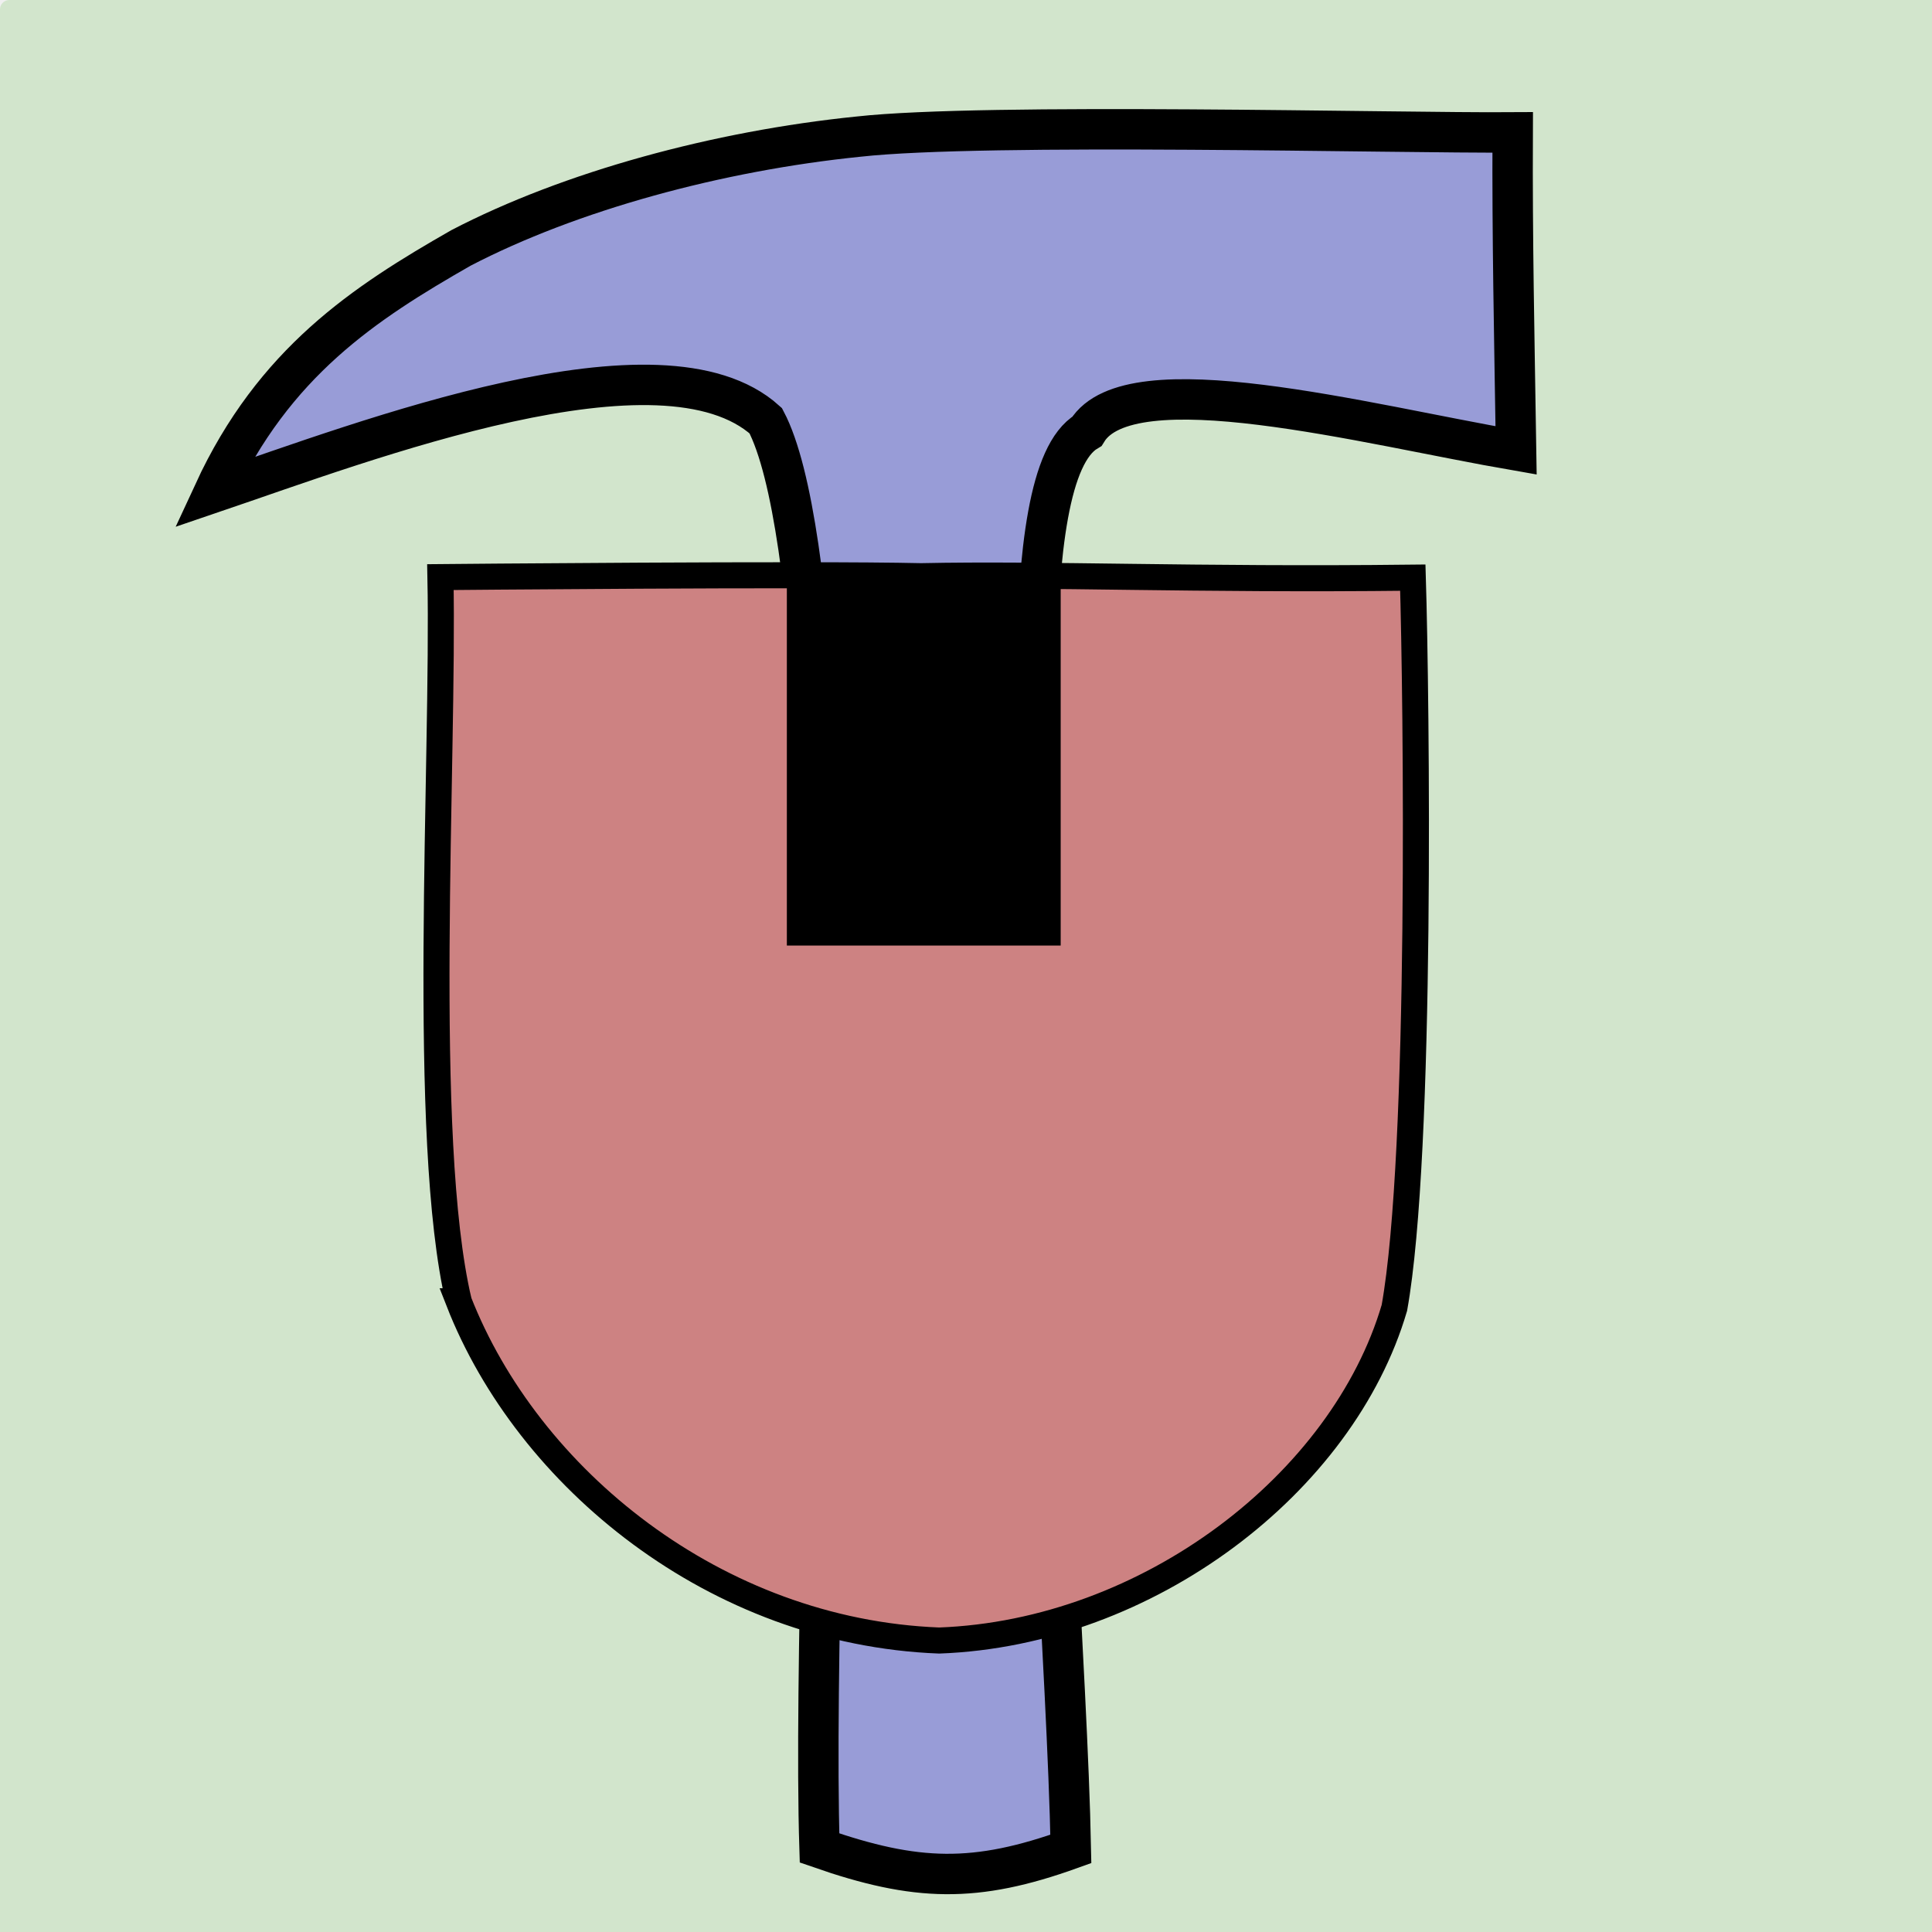
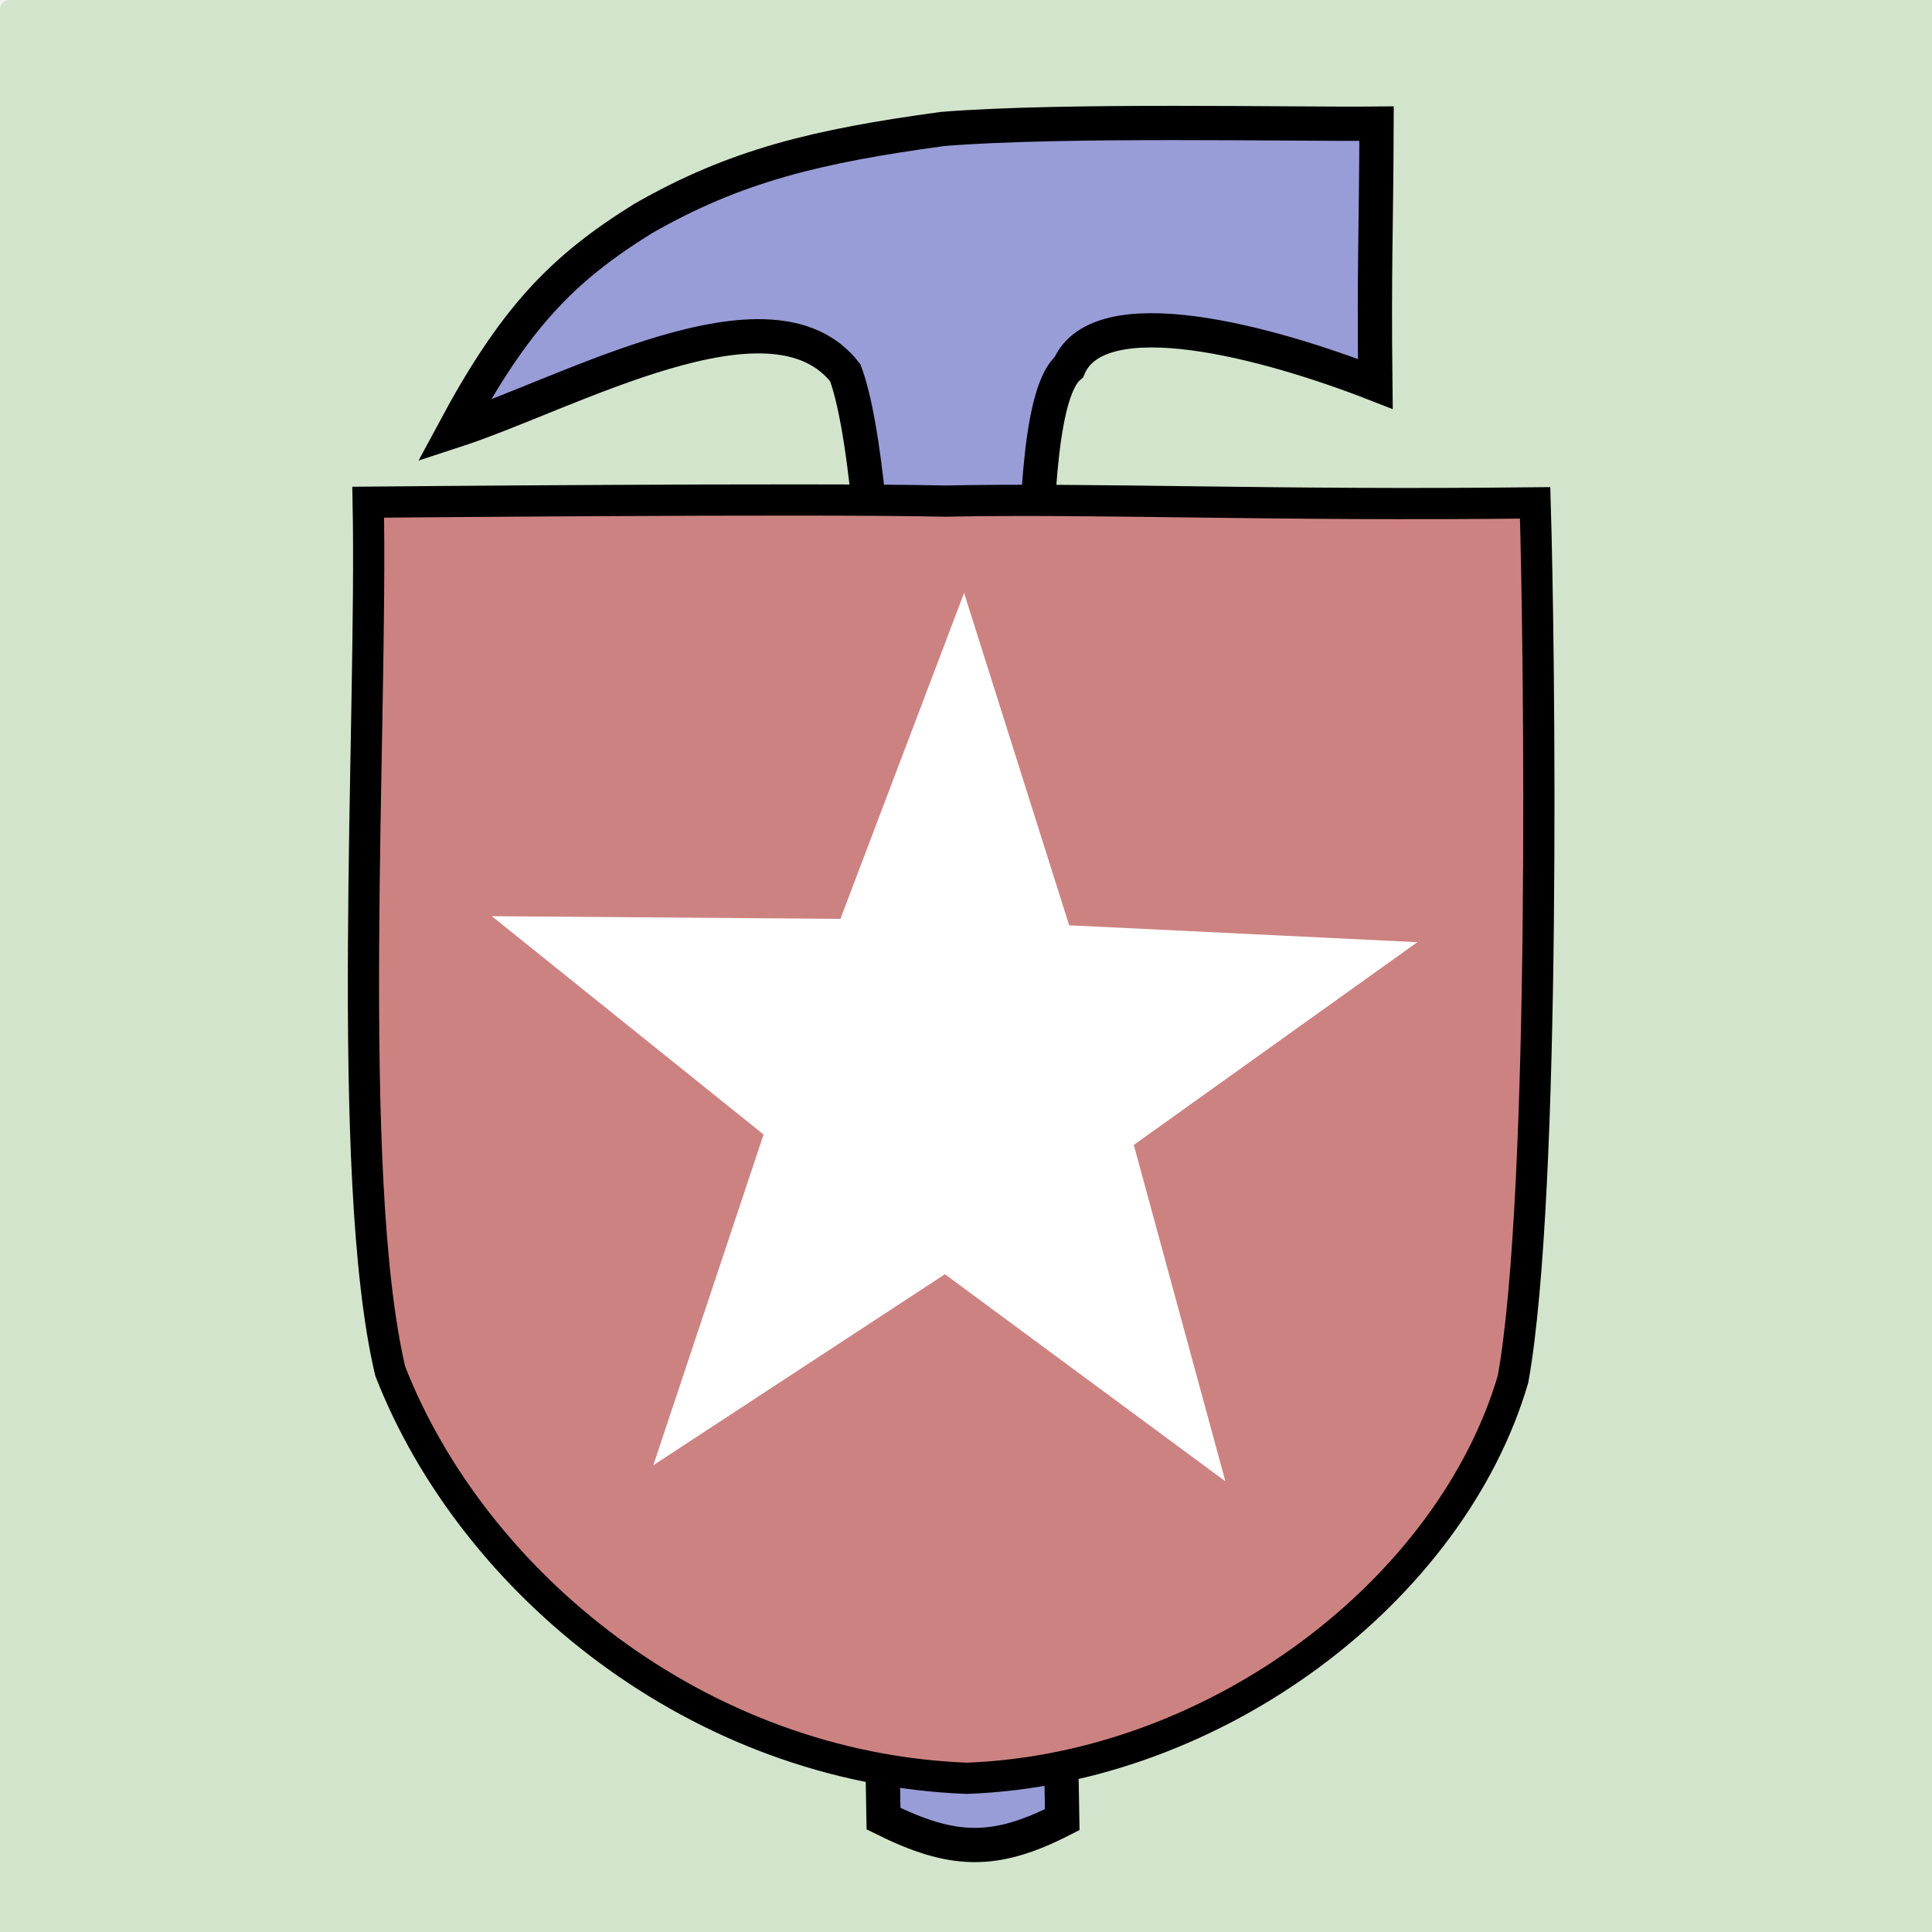
<svg xmlns="http://www.w3.org/2000/svg" width="120" height="120" viewBox="0 0 31.75 31.75" version="1.1" id="svg5">
  <defs id="defs2" />
  <g id="layer1">
    <rect style="font-variation-settings:normal;opacity:1;vector-effect:none;fill:#d2e5cc;fill-opacity:1;fill-rule:evenodd;stroke:none;stop-color:#000000;stop-opacity:1" id="rect26154" width="32" height="32" x="0" y="0" ry="0.153" />
-     <path style="fill:#989cd7;stroke:#000000;stroke-width:0.664px;stroke-linecap:butt;stroke-linejoin:miter;stroke-opacity:1" d="M 7.576,4.074 C 9.368,3.142 11.793,2.48 14.11,2.245 16.189,2.014 22.982,2.19 24.859,2.176 24.851,3.936 24.885,5.483 24.915,7.402 22.429,6.972 18.566,5.941 17.863,7.087 16.623,7.827 17.126,13.45 17.112,17.627 c -0.01,4.383 0.431,9.897 0.486,12.758 -1.57,0.565 -2.539,0.538 -4.13,-0.016 -0.088,-2.764 0.15,-8.482 0.122,-11.841 C 13.567,15.273 13.493,8.634 12.584,6.914 10.881,5.376 6.024,7.239 3.513,8.093 4.502,5.952 5.989,4.981 7.576,4.074 Z" id="path584" />
-     <path style="fill:#cd8282;stroke:#000000;stroke-width:0.428px;stroke-linecap:butt;stroke-linejoin:miter;stroke-opacity:1" d="m 7.538,21.385 c 1.134,2.9 4.214,5.433 7.896,5.575 3.438,-0.127 6.636,-2.589 7.481,-5.467 0.458,-2.546 0.362,-10.048 0.303,-12 -3.614,0.041 -6.015,-0.067 -8.083,-0.024 -1.813,-0.042 -7.897,0.015 -7.897,0.015 0.061,3.061 -0.331,9.217 0.301,11.901 z" id="path13261" />
-     <rect style="font-variation-settings:normal;opacity:1;vector-effect:none;fill:#000000;fill-opacity:1;fill-rule:evenodd;stroke:none;stroke-width:0.111;stroke-linecap:butt;stroke-linejoin:miter;stroke-miterlimit:4;stroke-dasharray:none;stroke-dashoffset:0;stroke-opacity:1;stop-color:#000000;stop-opacity:1" id="rect17169" width="4.5" height="6" x="12.931" y="9.539" ry="0" />
+     <path style="fill:#989cd7;stroke:#000000;stroke-width:0.563px;stroke-linecap:butt;stroke-linejoin:miter;stroke-opacity:1" d="m 10.563,3.595 c 1.523,-0.875 2.867,-1.195 4.93,-1.476 1.987,-0.16 5.794,-0.073 7.129,-0.087 -0.006,1.783 -0.042,2.334 -0.02,4.278 -1.765,-0.689 -4.536,-1.438 -5.036,-0.278 -0.882,0.75 -0.445,6.715 -0.455,10.947 -0.007,4.44 0.307,10.026 0.346,12.924 -1.117,0.573 -1.806,0.545 -2.938,-0.016 -0.062,-2.8 0.107,-8.592 0.087,-11.995 C 14.59,14.594 14.538,7.868 13.891,6.126 12.679,4.568 9.354,6.467 7.458,7.084 8.456,5.225 9.231,4.423 10.563,3.595 Z" id="path584" />
+     <path style="fill:#cd8282;stroke:#000000;stroke-width:0.513px;stroke-linecap:butt;stroke-linejoin:miter;stroke-opacity:1" d="m 6.413,22.534 c 1.36,3.48 5.056,6.52 9.475,6.69 4.125,-0.152 7.963,-3.107 8.977,-6.56 0.549,-3.055 0.435,-12.058 0.363,-14.4 -4.336,0.049 -7.217,-0.08 -9.7,-0.029 -2.176,-0.05 -9.477,0.018 -9.477,0.018 0.073,3.673 -0.398,11.06 0.362,14.281 z" id="path13261" />
+     <path style="fill:#ffffff;fill-opacity:1;stroke:none;stroke-width:0.1" id="path333" d="m 12.249,15.184 -0.277,5.722 -3.332,-4.66 -5.528,1.505 3.403,-4.609 -3.139,-4.792 5.435,1.812 3.588,-4.466 -0.044,5.729 5.356,2.032 z" transform="rotate(-90,14.92097,12.5344)" />
  </g>
</svg>
